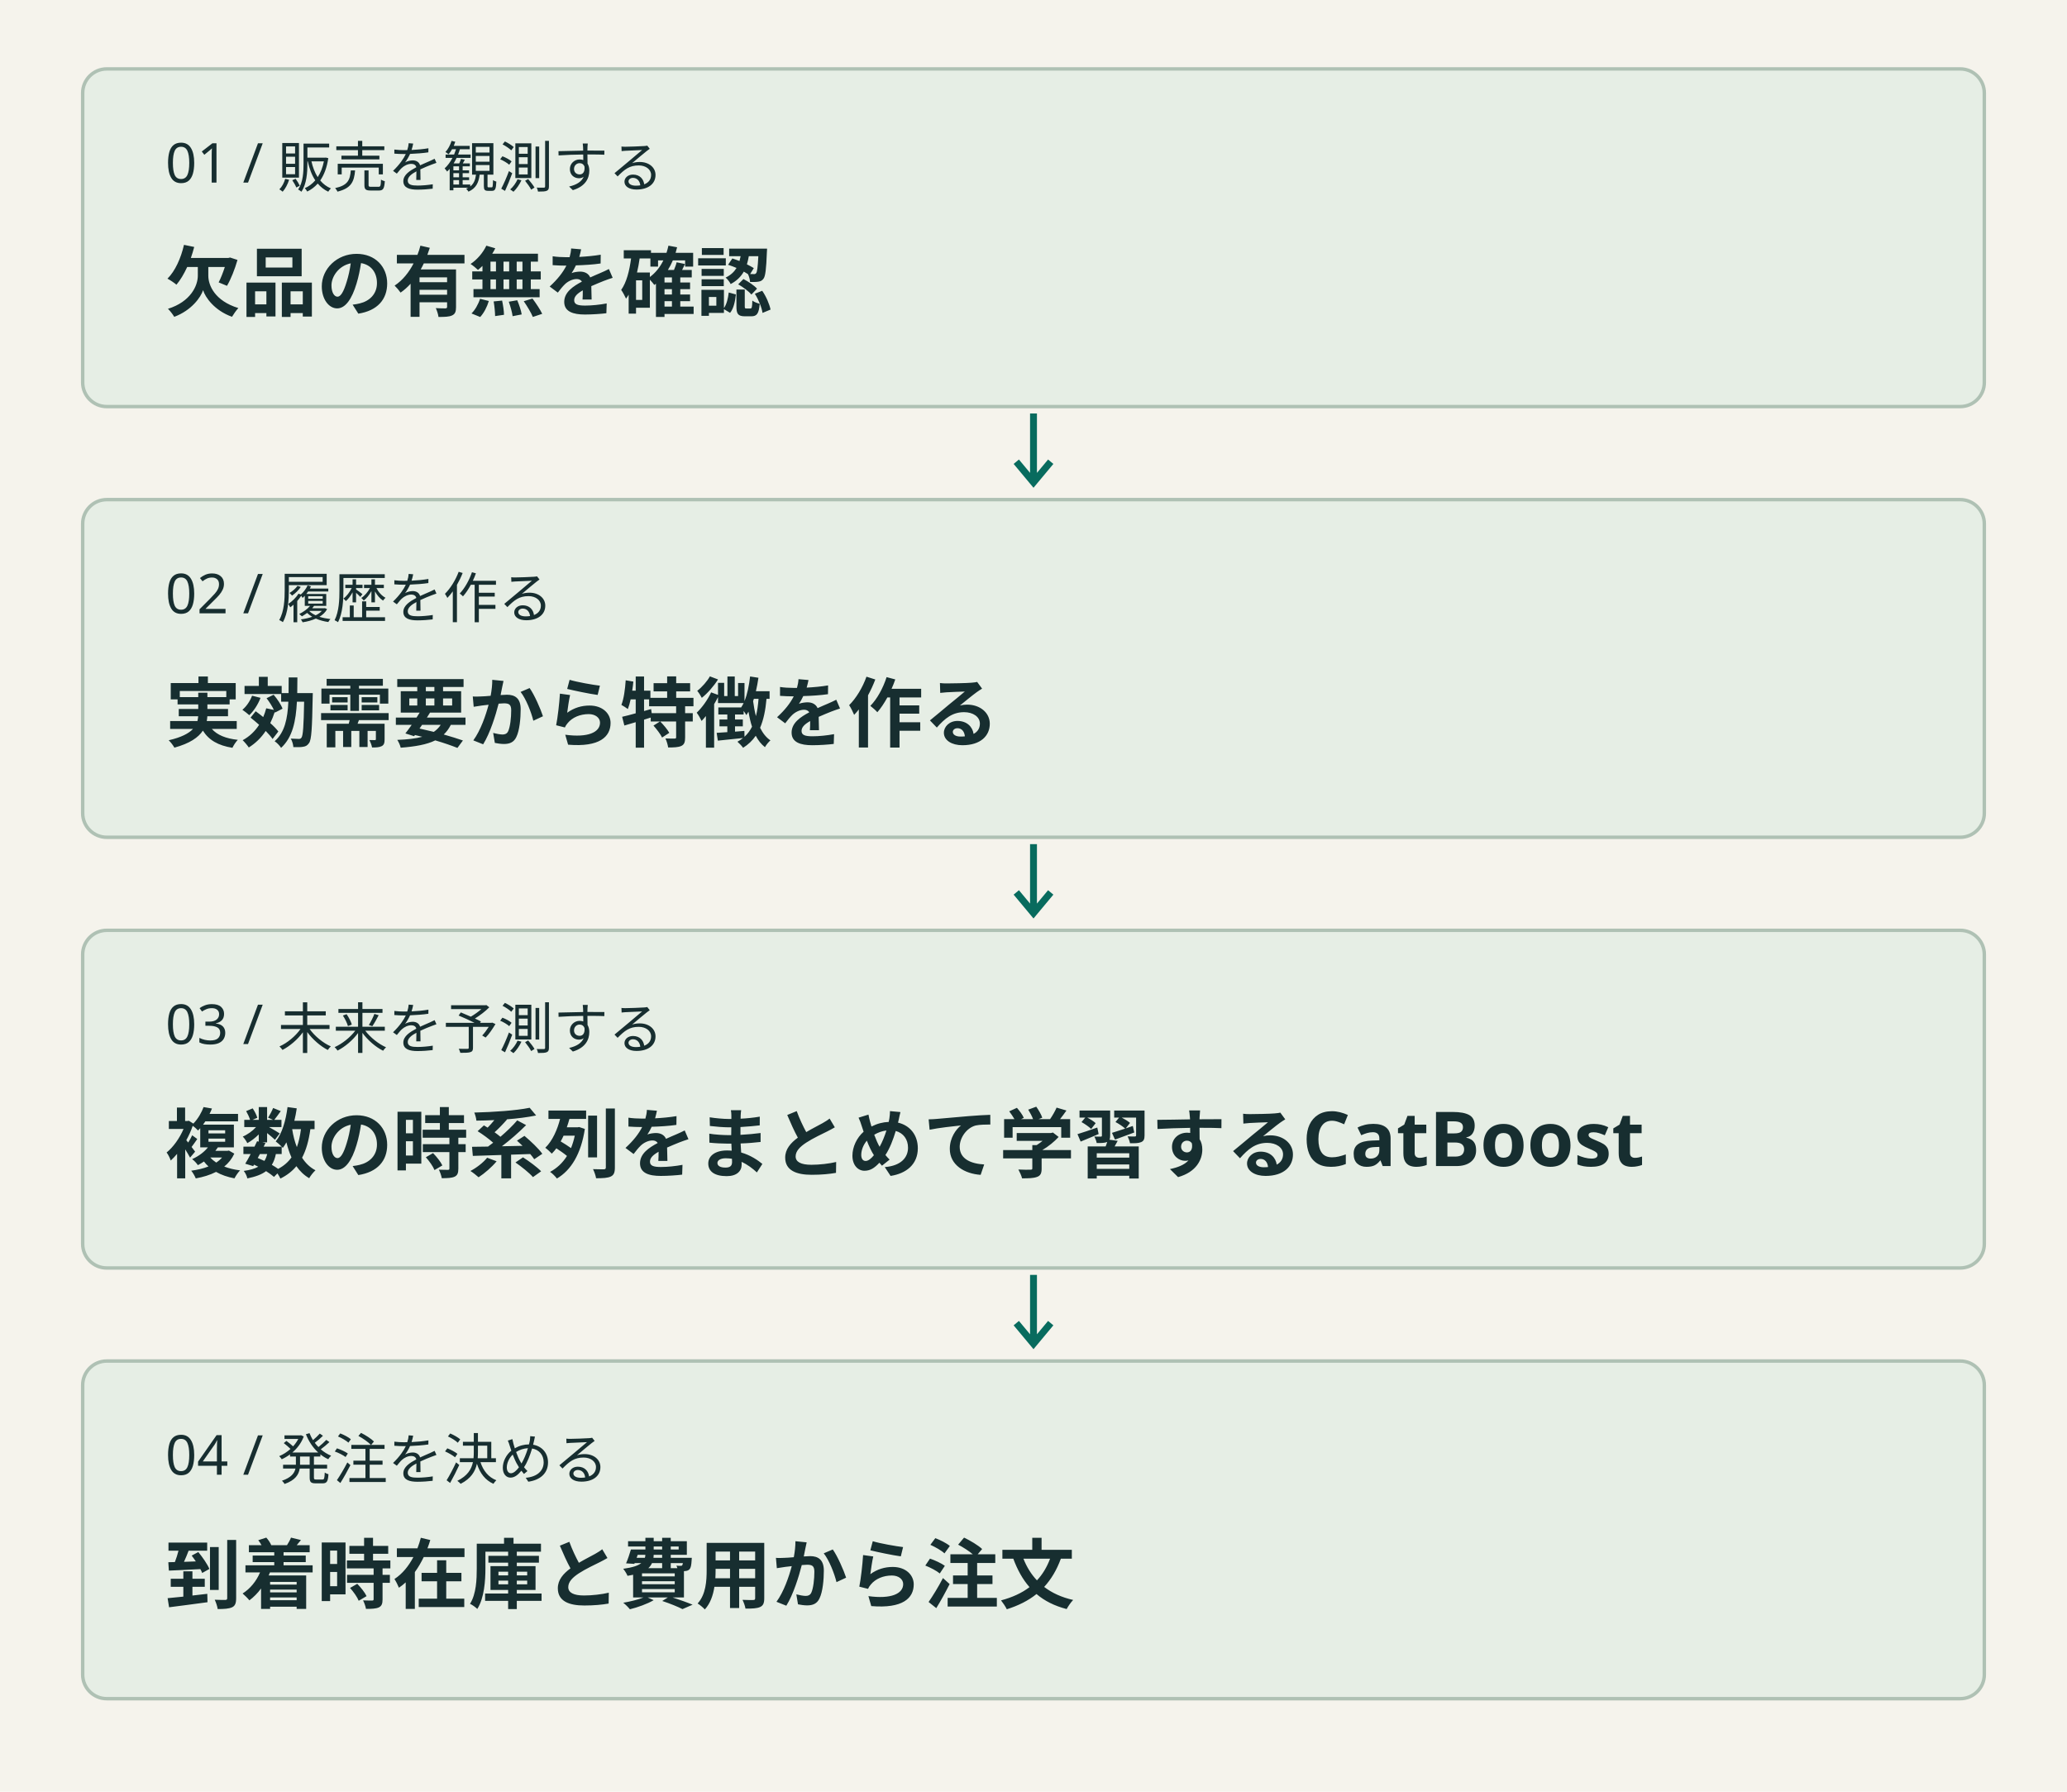
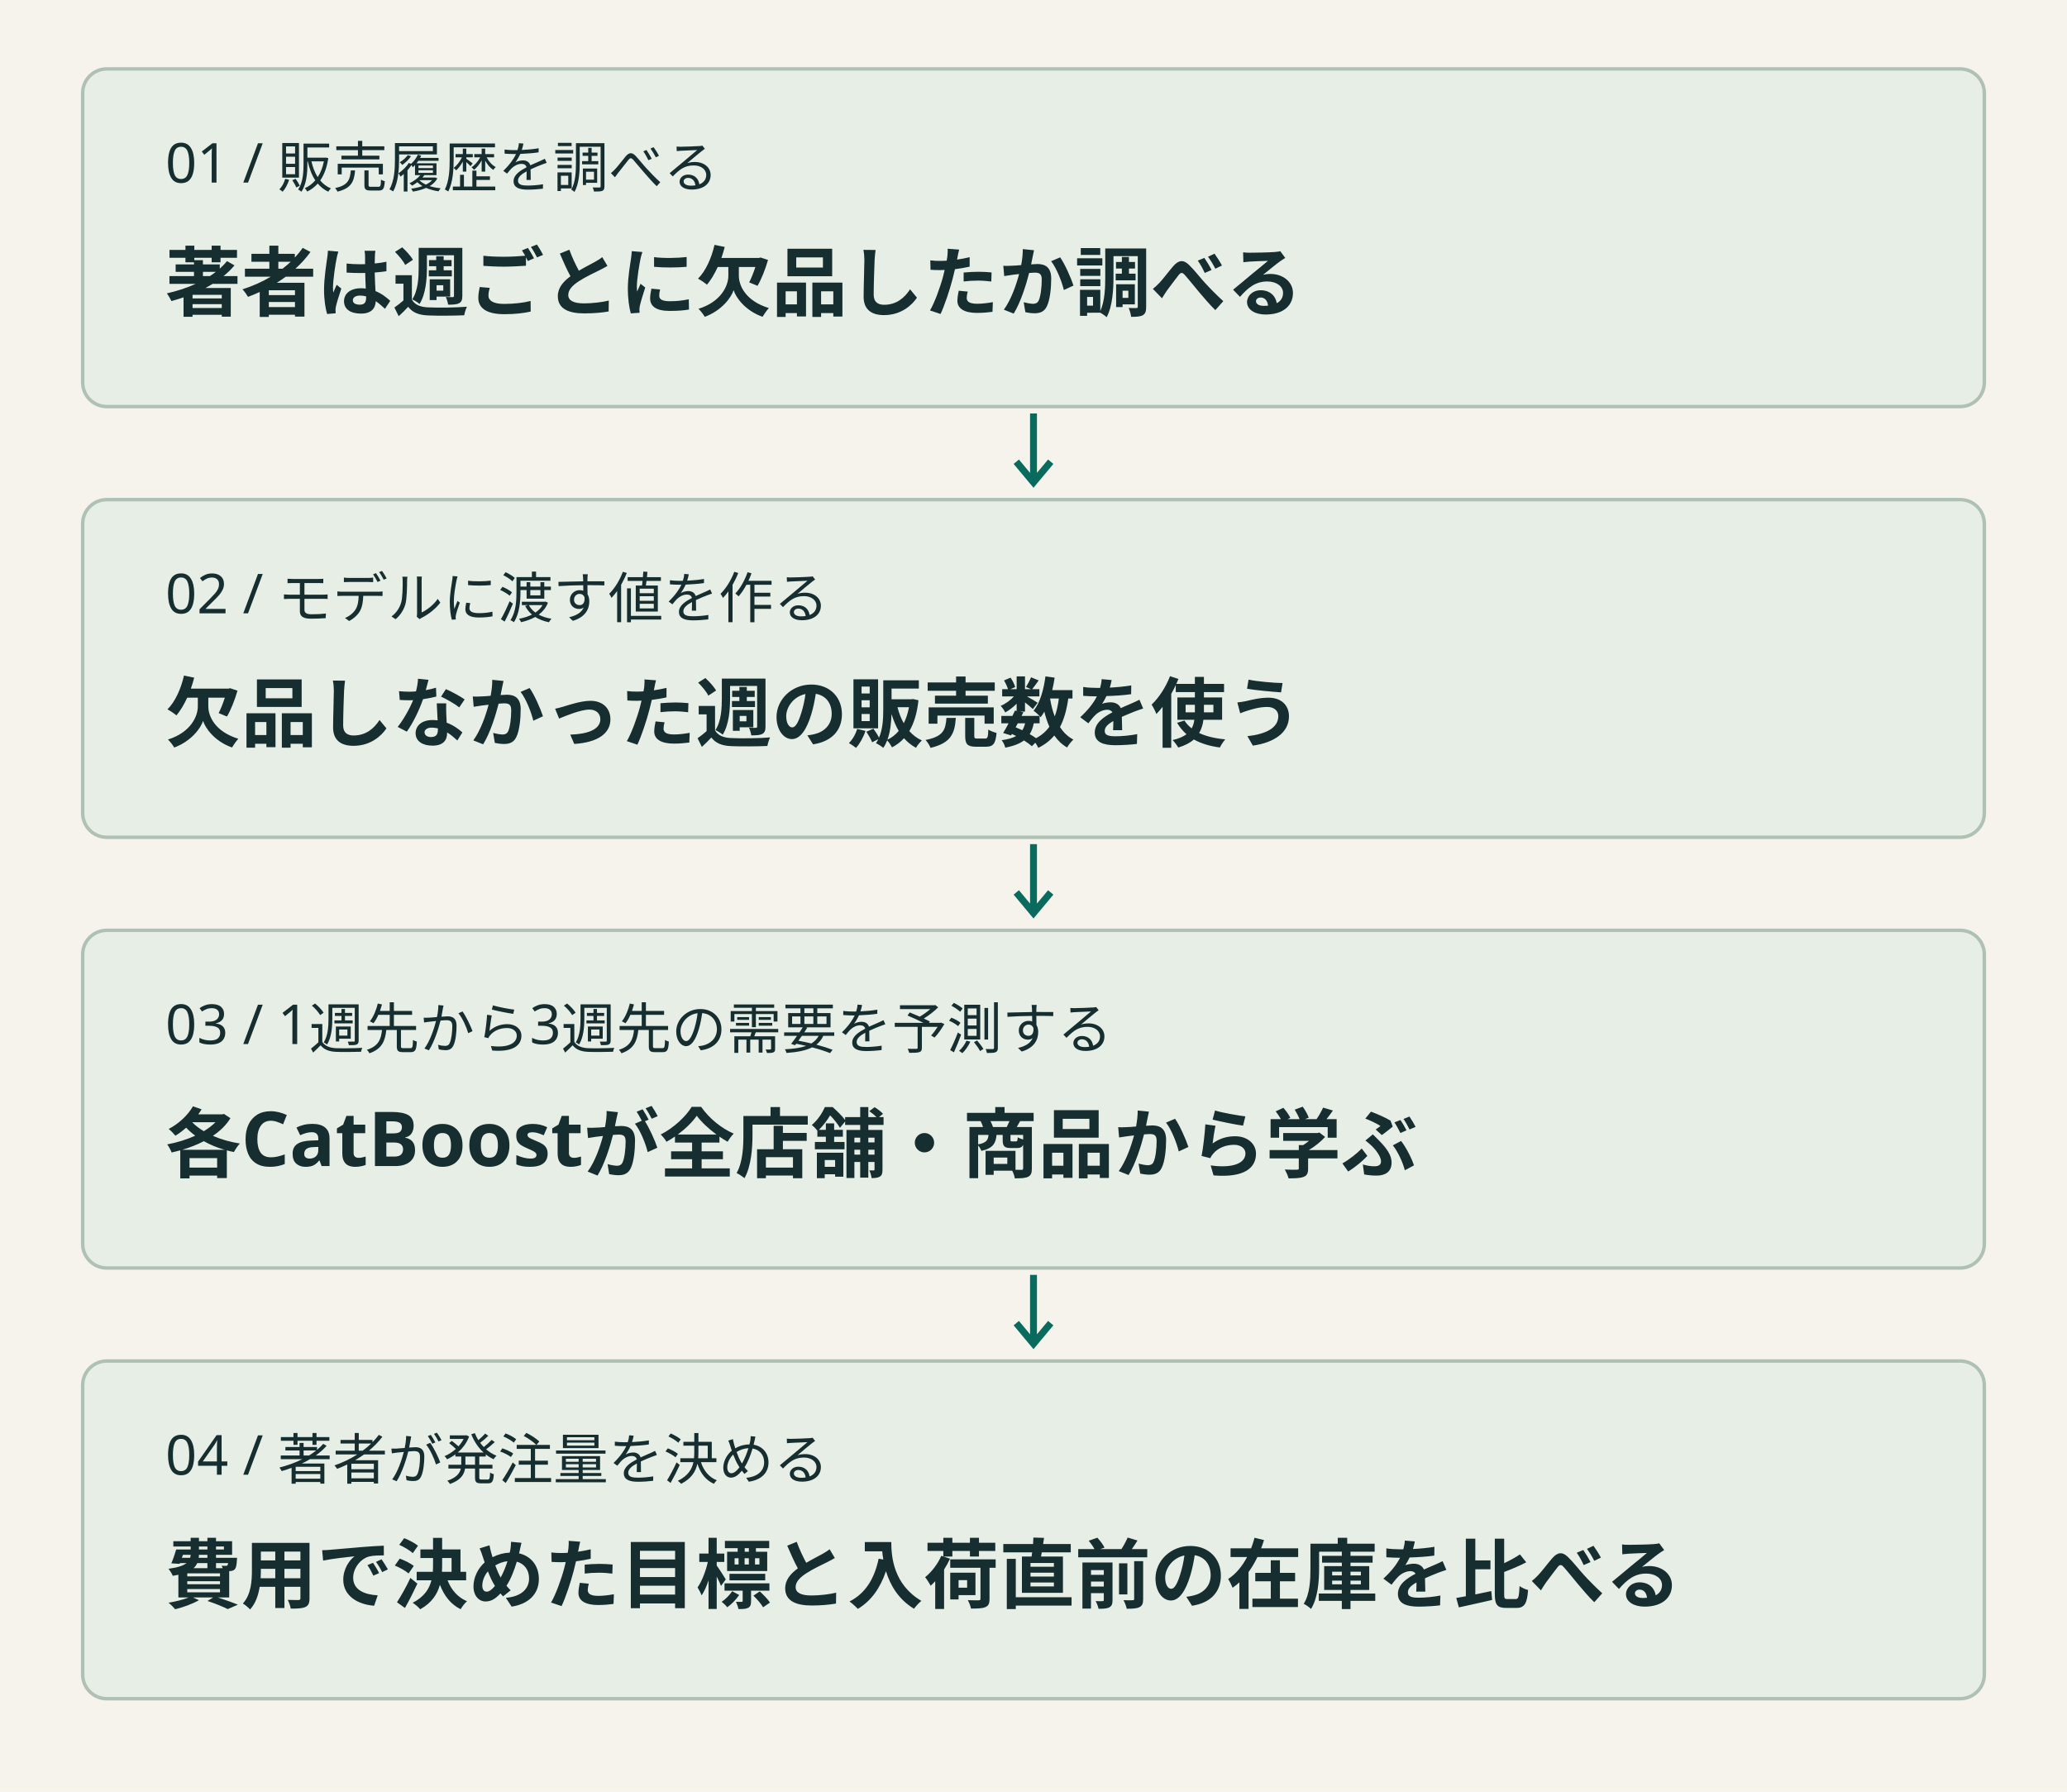
<svg xmlns="http://www.w3.org/2000/svg" viewBox="0 0 600 520" role="img" aria-labelledby="title">
  <rect width="600" height="520" fill="#f5f3ec" />
  <g font-family="sans-serif" fill="#172e30">
    <rect x="24" y="20" width="552" height="98" rx="7" fill="#e6eee5" stroke="#afc1b4" />
-     <text x="48" y="53" font-size="16">01 / 販売を観測する</text>
-     <text x="48" y="90" font-size="22" font-weight="bold">欠品の有無を確認</text>
+     <text x="48" y="53" font-size="16">01 / 販売履歴を調べる</text>
+     <text x="48" y="90" font-size="22" font-weight="bold">著者は週ごとに欠品したか調べる</text>
    <path d="M300 120 v20 m-5 -6 l5 6 5 -6" fill="none" stroke="#086b5e" stroke-width="2" />
    <rect x="24" y="145" width="552" height="98" rx="7" fill="#e6eee5" stroke="#afc1b4" />
-     <text x="48" y="178" font-size="16">02 / 履歴を作る</text>
-     <text x="48" y="215" font-size="22" font-weight="bold">実効需要から特徴を作る</text>
+     <text x="48" y="178" font-size="16">02 / モデルに渡す値を作る</text>
+     <text x="48" y="215" font-size="22" font-weight="bold">欠品しなかった週の販売数を使う</text>
    <path d="M300 245 v20 m-5 -6 l5 6 5 -6" fill="none" stroke="#086b5e" stroke-width="2" />
    <rect x="24" y="270" width="552" height="98" rx="7" fill="#e6eee5" stroke="#afc1b4" />
-     <text x="48" y="303" font-size="16">03 / 未来を予測する</text>
-     <text x="48" y="340" font-size="22" font-weight="bold">複数の時系列をまとめて学習するCatBoost</text>
+     <text x="48" y="303" font-size="16">03 / 1週先から3週先の需要を予測する</text>
+     <text x="48" y="340" font-size="22" font-weight="bold">各CatBoostが全店舗・商品から学ぶ</text>
    <path d="M300 370 v20 m-5 -6 l5 6 5 -6" fill="none" stroke="#086b5e" stroke-width="2" />
    <rect x="24" y="395" width="552" height="98" rx="7" fill="#e6eee5" stroke="#afc1b4" />
-     <text x="48" y="428" font-size="16">04 / 発注を決める</text>
-     <text x="48" y="465" font-size="22" font-weight="bold">到着時在庫と費用から注文</text>
+     <text x="48" y="428" font-size="16">04 / 著者が発注量を決める</text>
+     <text x="48" y="465" font-size="22" font-weight="bold">費用で決めた目標と入荷直前の在庫を比べる</text>
  </g>
</svg>
